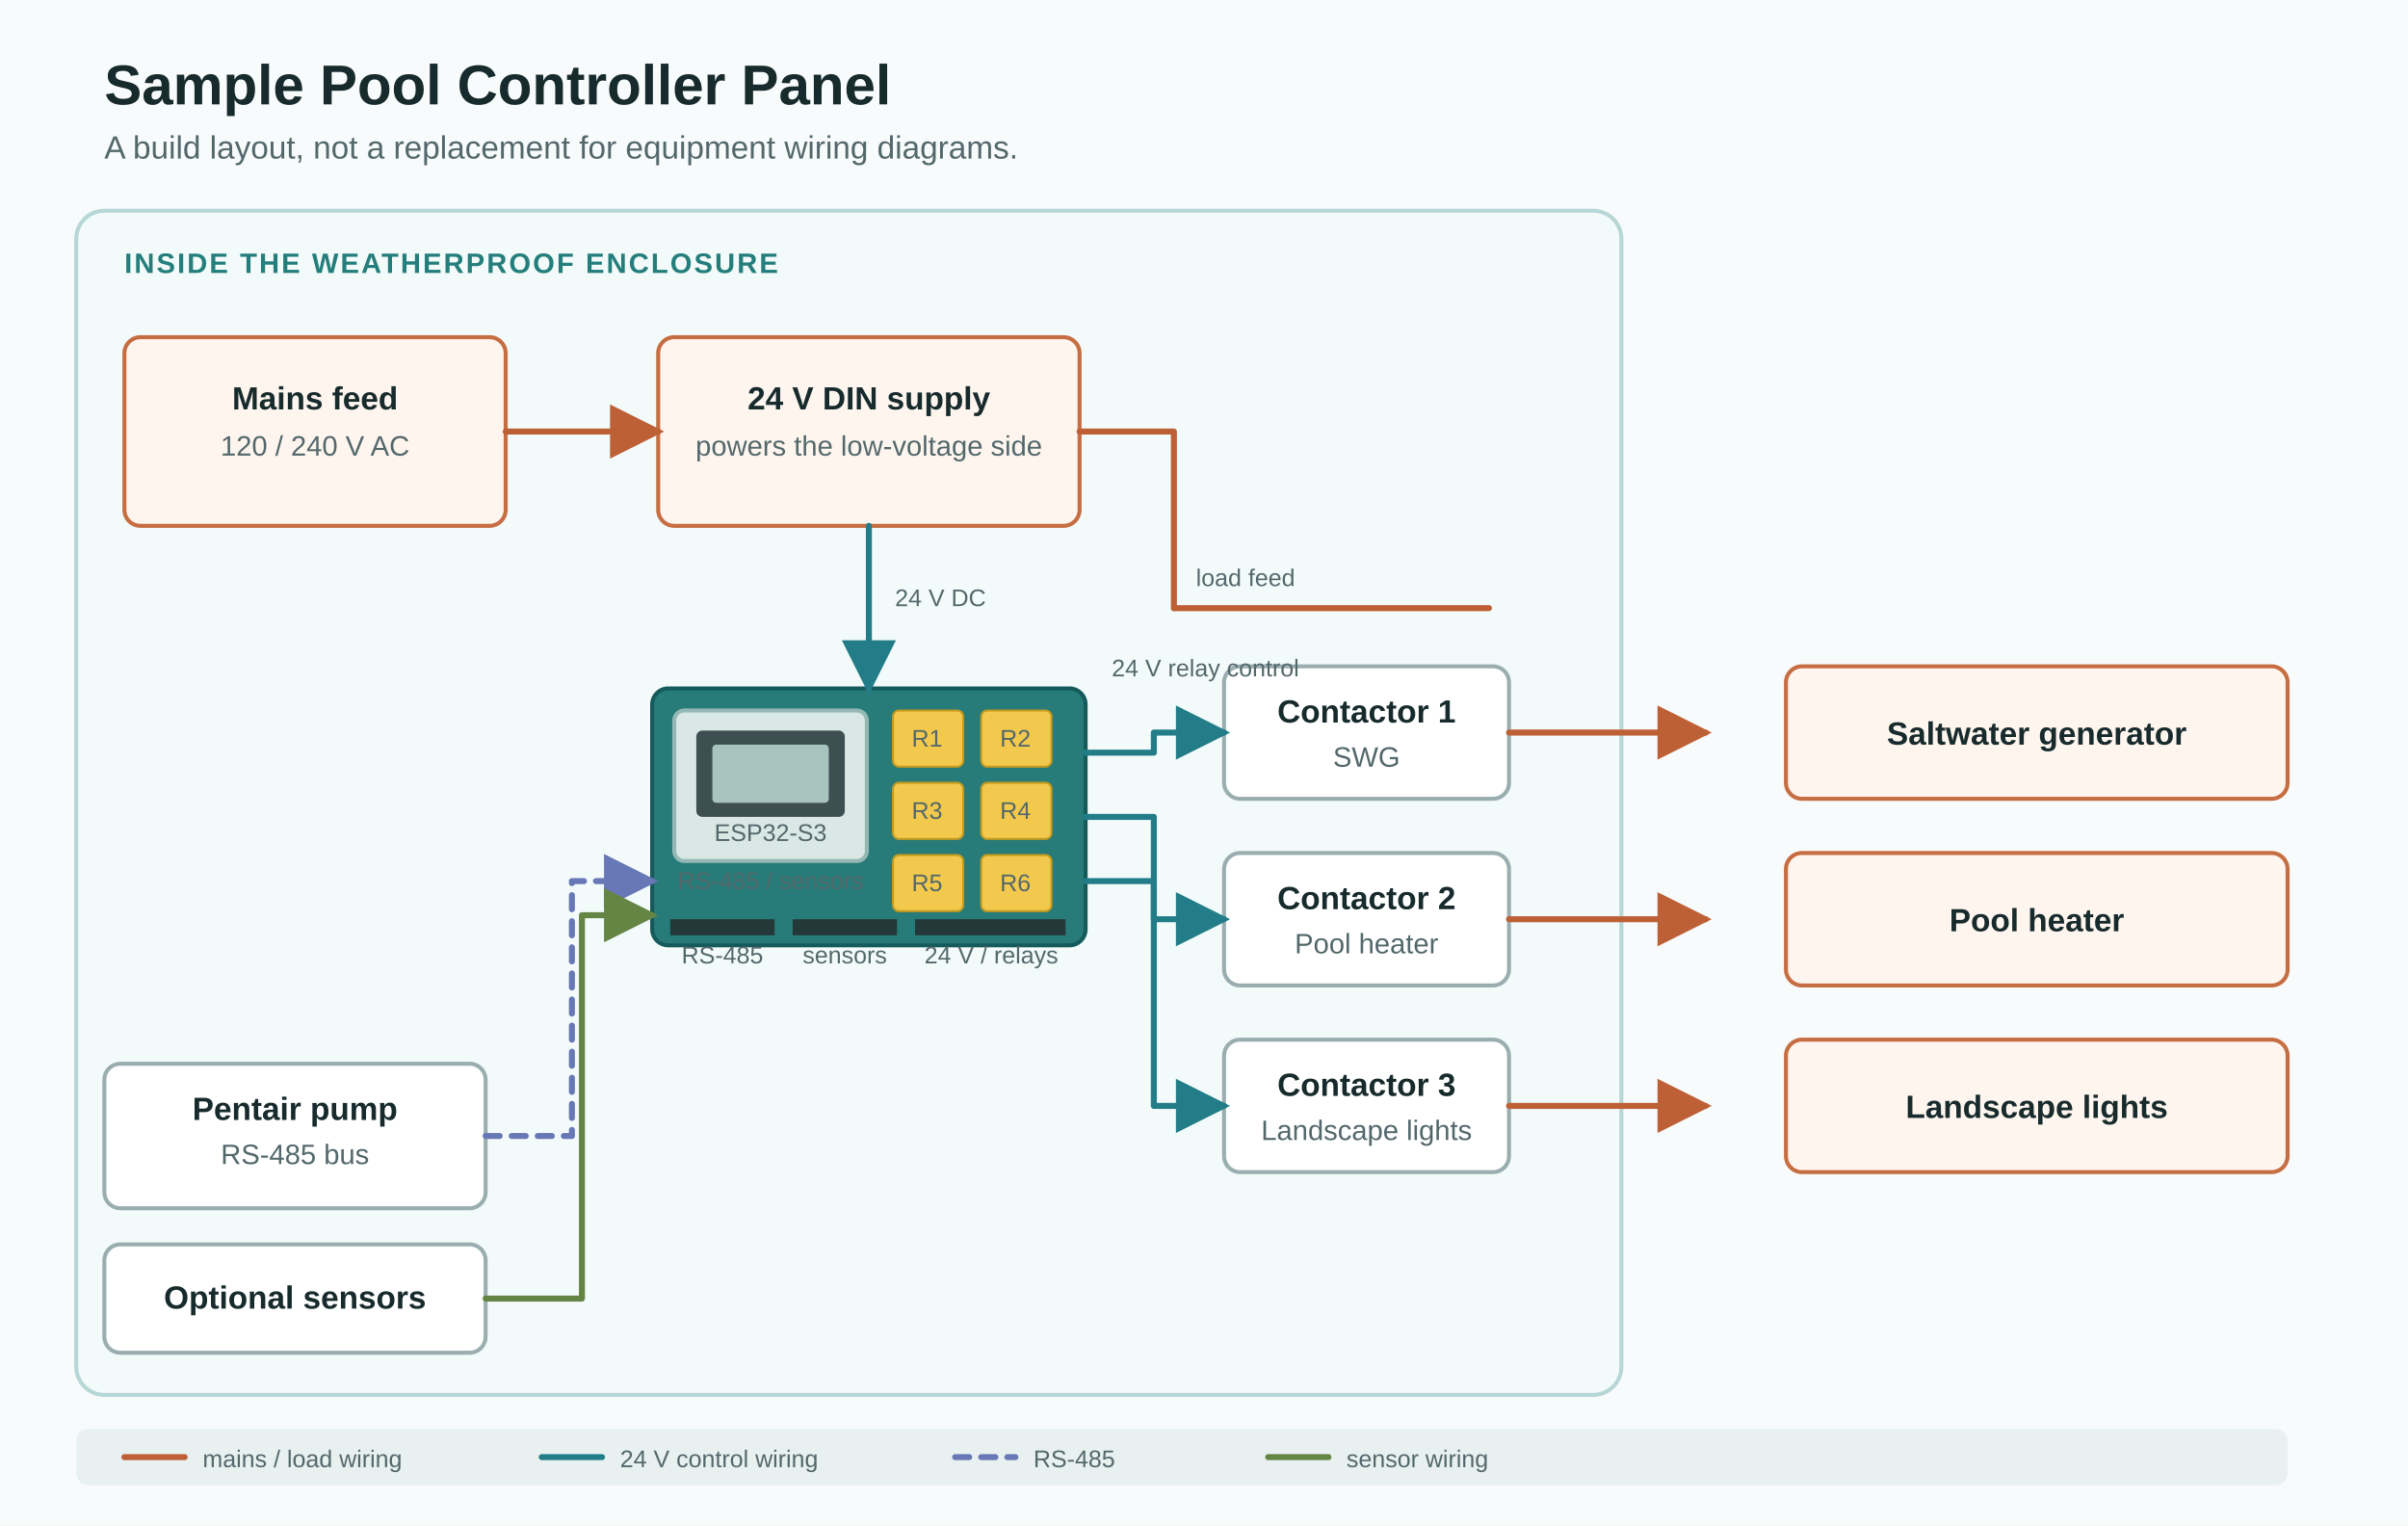
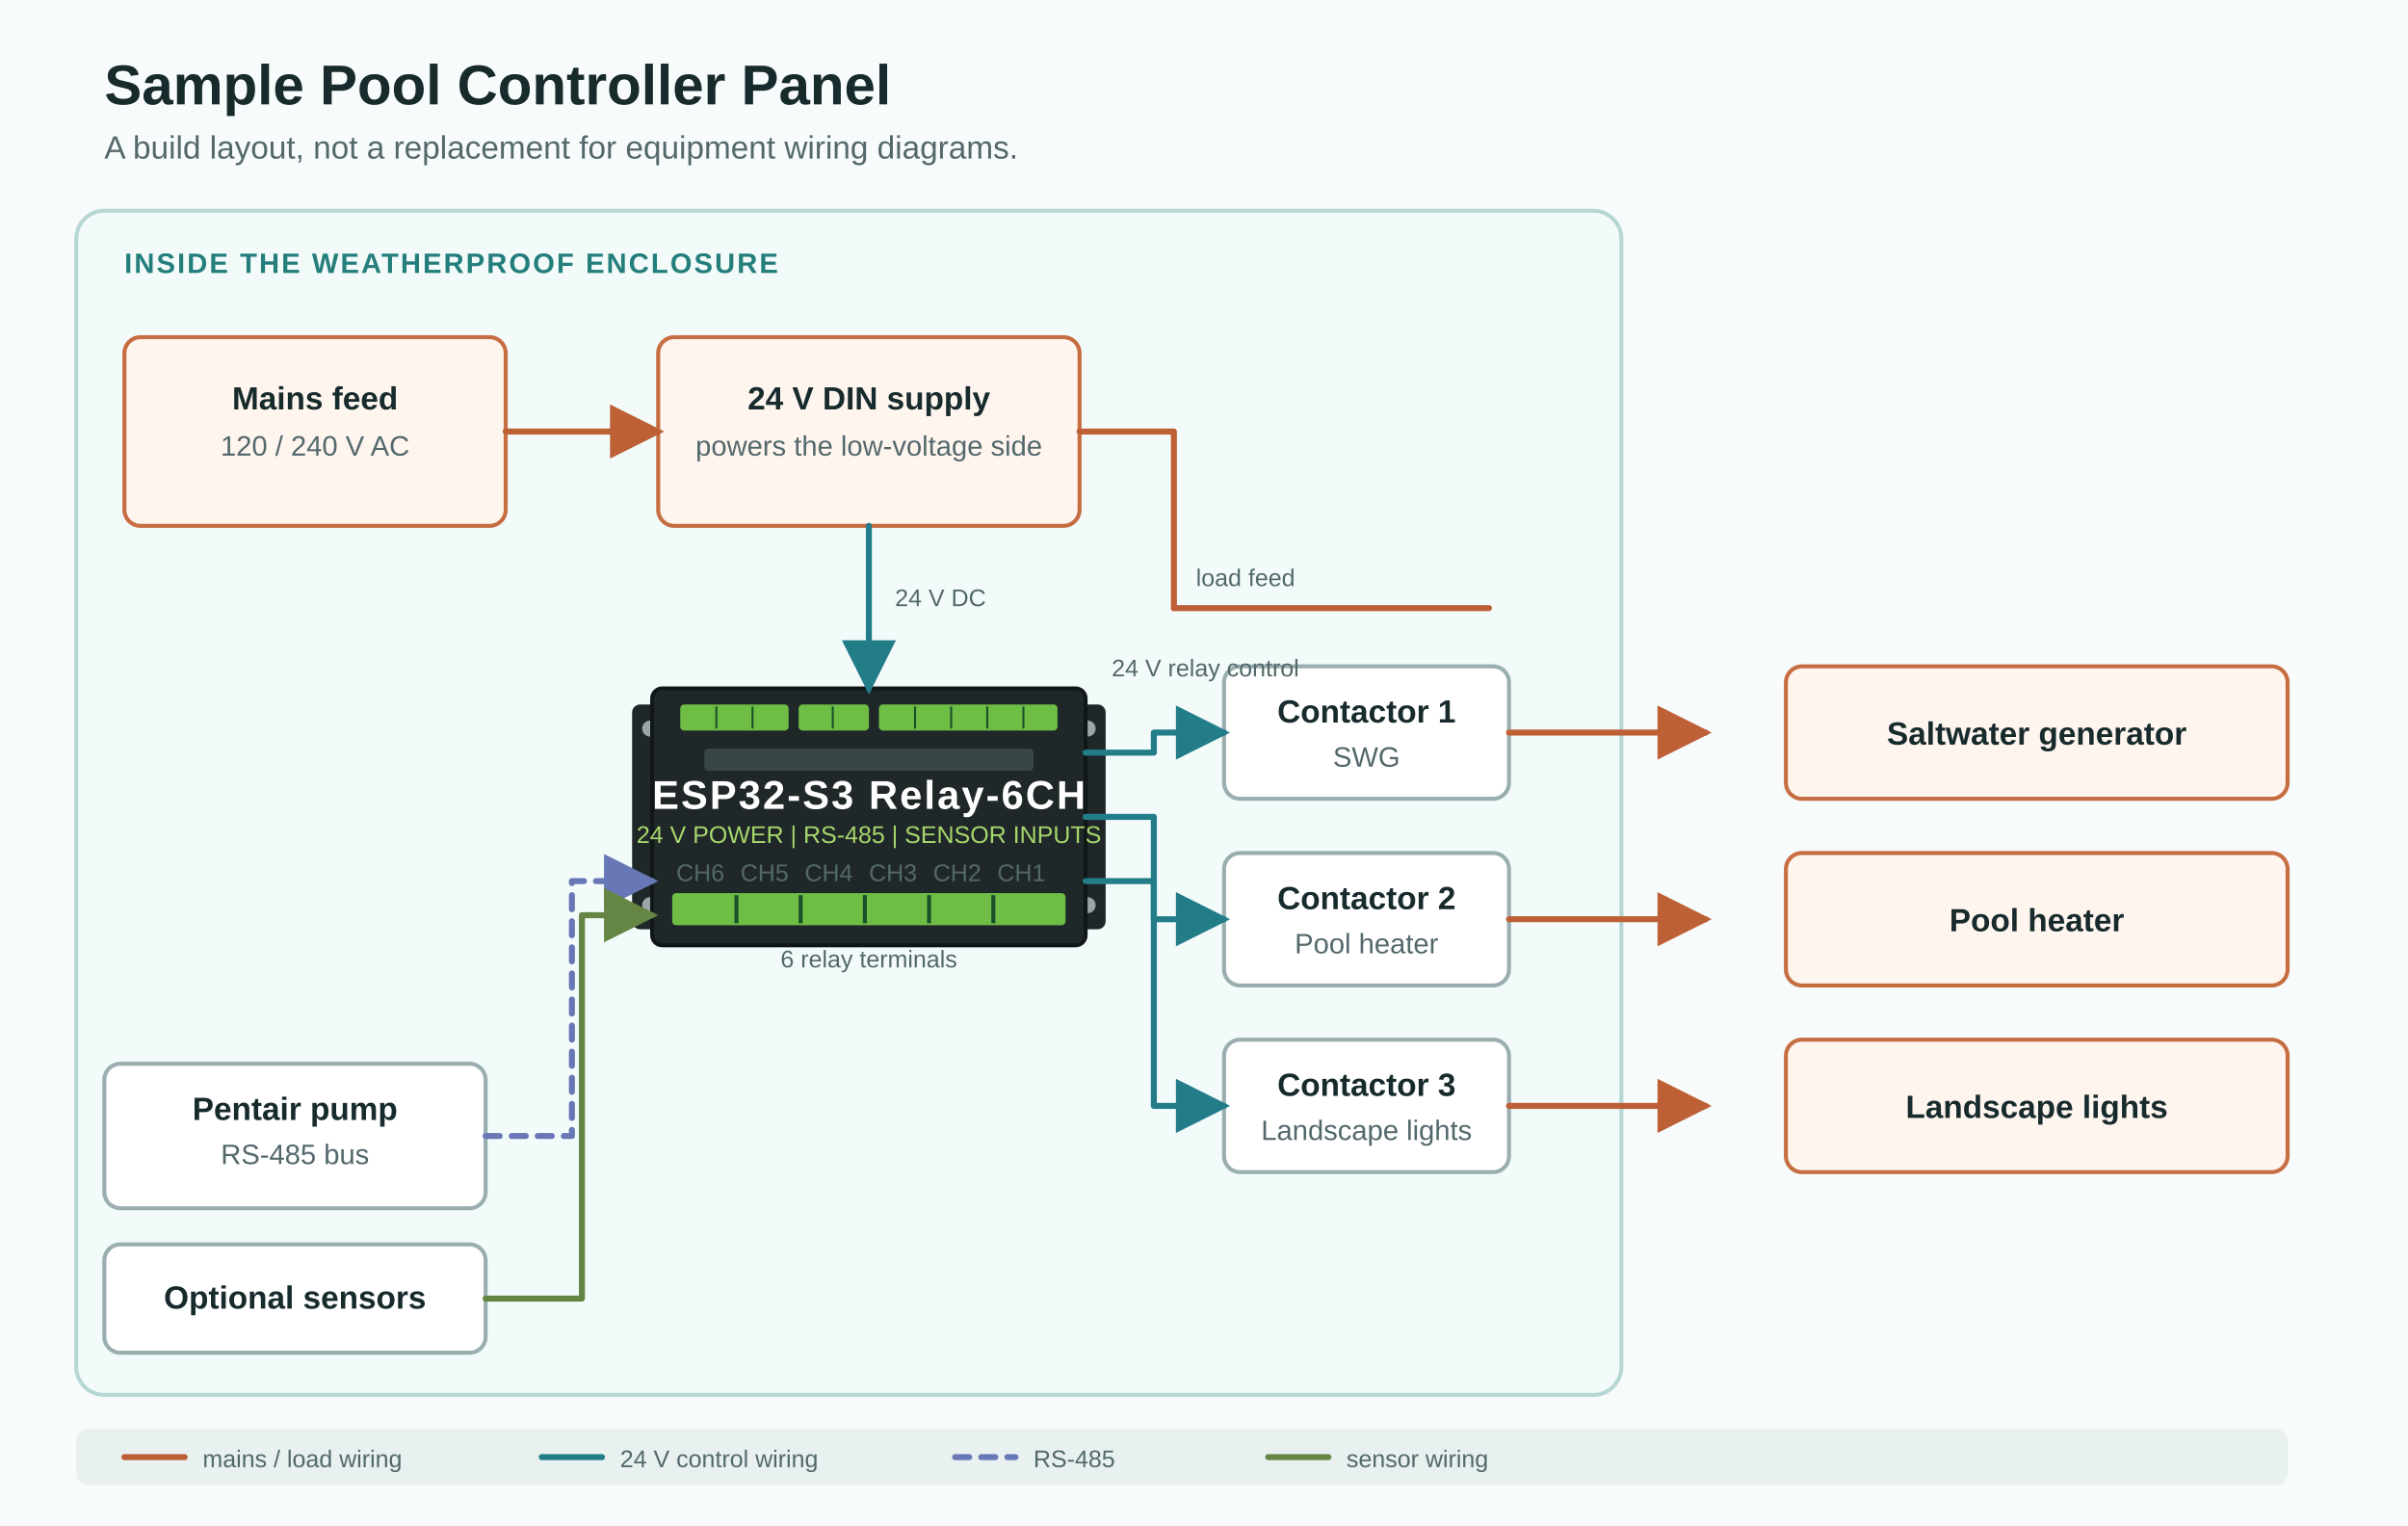
<svg xmlns="http://www.w3.org/2000/svg" width="1200" height="760" viewBox="0 0 1200 760" role="img" aria-labelledby="title desc">
  <style>
    .title { font: 700 28px Arial, sans-serif; fill: #172a2c; }
    .subtitle { font: 16px Arial, sans-serif; fill: #53686b; }
    .zone { font: 700 14px Arial, sans-serif; letter-spacing: 1px; }
    .label { font: 700 16px Arial, sans-serif; fill: #172a2c; }
    .small { font: 14px Arial, sans-serif; fill: #53686b; }
    .tiny { font: 12px Arial, sans-serif; fill: #53686b; }
    .box { fill: #ffffff; stroke: #9aaeb0; stroke-width: 2; rx: 8; }
    .low-box { fill: #eef8f7; stroke: #4b9b98; stroke-width: 2; rx: 8; }
    .mains-box { fill: #fff5ef; stroke: #c66d42; stroke-width: 2; rx: 8; }
    .wire-low { fill: none; stroke: #227d89; stroke-width: 3; stroke-linecap: round; stroke-linejoin: round; }
    .wire-mains { fill: none; stroke: #be6036; stroke-width: 3; stroke-linecap: round; stroke-linejoin: round; }
    .wire-data { fill: none; stroke: #6877b6; stroke-width: 3; stroke-linecap: round; stroke-linejoin: round; stroke-dasharray: 7 6; }
    .wire-sensor { fill: none; stroke: #648543; stroke-width: 3; stroke-linecap: round; stroke-linejoin: round; }
  </style>
  <defs>
    <marker id="arrow-low" markerWidth="9" markerHeight="9" refX="8" refY="4.5" orient="auto">
      <path d="M0,0 L9,4.5 L0,9 Z" fill="#227d89" />
    </marker>
    <marker id="arrow-mains" markerWidth="9" markerHeight="9" refX="8" refY="4.5" orient="auto">
      <path d="M0,0 L9,4.5 L0,9 Z" fill="#be6036" />
    </marker>
    <marker id="arrow-data" markerWidth="9" markerHeight="9" refX="8" refY="4.5" orient="auto">
      <path d="M0,0 L9,4.5 L0,9 Z" fill="#6877b6" />
    </marker>
    <marker id="arrow-sensor" markerWidth="9" markerHeight="9" refX="8" refY="4.5" orient="auto">
      <path d="M0,0 L9,4.5 L0,9 Z" fill="#648543" />
    </marker>
  </defs>
  <rect width="1200" height="760" fill="#f8fbfb" />
  <text x="52" y="52" class="title">Sample Pool Controller Panel</text>
  <text x="52" y="79" class="subtitle">A build layout, not a replacement for equipment wiring diagrams.</text>
  <rect x="38" y="105" width="770" height="590" rx="14" fill="#f3fbfa" stroke="#b6d7d5" stroke-width="2" />
  <text x="62" y="136" class="zone" fill="#247e7b">INSIDE THE WEATHERPROOF ENCLOSURE</text>
  <rect x="62" y="168" width="190" height="94" class="mains-box" />
  <text x="157" y="204" text-anchor="middle" class="label">Mains feed</text>
  <text x="157" y="227" text-anchor="middle" class="small">120 / 240 V AC</text>
  <rect x="328" y="168" width="210" height="94" class="mains-box" />
  <text x="433" y="204" text-anchor="middle" class="label">24 V DIN supply</text>
  <text x="433" y="227" text-anchor="middle" class="small">powers the low-voltage side</text>
  <path d="M252 215 H328" class="wire-mains" marker-end="url(#arrow-mains)" />
-   <rect x="325" y="343" width="216" height="128" rx="8" fill="#277b78" stroke="#155b5b" stroke-width="2" />
-   <rect x="336" y="354" width="96" height="75" rx="5" fill="#d9e7e5" stroke="#94b8b4" stroke-width="2" />
-   <rect x="347" y="364" width="74" height="43" rx="3" fill="#3e4f52" />
-   <rect x="355" y="371" width="58" height="29" rx="2" fill="#a9c4be" />
-   <text x="384" y="419" text-anchor="middle" class="tiny">ESP32-S3</text>
-   <text x="384" y="443" text-anchor="middle" class="tiny" fill="#ffffff">RS-485 / sensors</text>
-   <rect x="445" y="354" width="35" height="28" rx="3" fill="#f2c94c" stroke="#c49a1e" stroke-width="1" />
-   <rect x="489" y="354" width="35" height="28" rx="3" fill="#f2c94c" stroke="#c49a1e" stroke-width="1" />
-   <rect x="445" y="390" width="35" height="28" rx="3" fill="#f2c94c" stroke="#c49a1e" stroke-width="1" />
-   <rect x="489" y="390" width="35" height="28" rx="3" fill="#f2c94c" stroke="#c49a1e" stroke-width="1" />
-   <rect x="445" y="426" width="35" height="28" rx="3" fill="#f2c94c" stroke="#c49a1e" stroke-width="1" />
-   <rect x="489" y="426" width="35" height="28" rx="3" fill="#f2c94c" stroke="#c49a1e" stroke-width="1" />
-   <text x="462" y="372" text-anchor="middle" class="tiny">R1</text>
-   <text x="506" y="372" text-anchor="middle" class="tiny">R2</text>
-   <text x="462" y="408" text-anchor="middle" class="tiny">R3</text>
-   <text x="506" y="408" text-anchor="middle" class="tiny">R4</text>
-   <text x="462" y="444" text-anchor="middle" class="tiny">R5</text>
-   <text x="506" y="444" text-anchor="middle" class="tiny">R6</text>
-   <rect x="334" y="458" width="52" height="8" fill="#24383a" />
-   <rect x="395" y="458" width="52" height="8" fill="#24383a" />
-   <rect x="456" y="458" width="75" height="8" fill="#24383a" />
-   <text x="360" y="480" text-anchor="middle" class="tiny">RS-485</text>
-   <text x="421" y="480" text-anchor="middle" class="tiny">sensors</text>
-   <text x="494" y="480" text-anchor="middle" class="tiny">24 V / relays</text>
+   <rect x="315" y="351" width="18" height="112" rx="4" fill="#202729" />
+   <rect x="533" y="351" width="18" height="112" rx="4" fill="#202729" />
+   <circle cx="324" cy="363" r="4" fill="#9da6a7" />
+   <circle cx="542" cy="363" r="4" fill="#9da6a7" />
+   <circle cx="324" cy="451" r="4" fill="#9da6a7" />
+   <circle cx="542" cy="451" r="4" fill="#9da6a7" />
+   <rect x="325" y="343" width="216" height="128" rx="5" fill="#202729" stroke="#111718" stroke-width="2" />
+   <rect x="339" y="351" width="54" height="13" rx="2" fill="#6ebe45" />
+   <rect x="398" y="351" width="35" height="13" rx="2" fill="#6ebe45" />
+   <rect x="438" y="351" width="89" height="13" rx="2" fill="#6ebe45" />
+   <line x1="357" y1="352" x2="357" y2="363" stroke="#1b4f2a" stroke-width="1" />
+   <line x1="375" y1="352" x2="375" y2="363" stroke="#1b4f2a" stroke-width="1" />
+   <line x1="415" y1="352" x2="415" y2="363" stroke="#1b4f2a" stroke-width="1" />
+   <line x1="456" y1="352" x2="456" y2="363" stroke="#1b4f2a" stroke-width="1" />
+   <line x1="474" y1="352" x2="474" y2="363" stroke="#1b4f2a" stroke-width="1" />
+   <line x1="492" y1="352" x2="492" y2="363" stroke="#1b4f2a" stroke-width="1" />
+   <line x1="510" y1="352" x2="510" y2="363" stroke="#1b4f2a" stroke-width="1" />
+   <rect x="351" y="373" width="164" height="11" rx="2" fill="#3a4547" />
+   <text x="433" y="403" text-anchor="middle" style="font:700 20px Arial,sans-serif;fill:#ffffff;letter-spacing:1px;">ESP32-S3 Relay-6CH</text>
+   <text x="433" y="420" text-anchor="middle" style="font:12px Arial,sans-serif;fill:#a6d76c;">24 V POWER | RS-485 | SENSOR INPUTS</text>
+   <text x="349" y="439" text-anchor="middle" class="tiny" fill="#ffffff">CH6</text>
+   <text x="381" y="439" text-anchor="middle" class="tiny" fill="#ffffff">CH5</text>
+   <text x="413" y="439" text-anchor="middle" class="tiny" fill="#ffffff">CH4</text>
+   <text x="445" y="439" text-anchor="middle" class="tiny" fill="#ffffff">CH3</text>
+   <text x="477" y="439" text-anchor="middle" class="tiny" fill="#ffffff">CH2</text>
+   <text x="509" y="439" text-anchor="middle" class="tiny" fill="#ffffff">CH1</text>
+   <rect x="335" y="445" width="196" height="16" rx="2" fill="#6ebe45" />
+   <line x1="367" y1="446" x2="367" y2="460" stroke="#1b4f2a" stroke-width="2" />
+   <line x1="399" y1="446" x2="399" y2="460" stroke="#1b4f2a" stroke-width="2" />
+   <line x1="431" y1="446" x2="431" y2="460" stroke="#1b4f2a" stroke-width="2" />
+   <line x1="463" y1="446" x2="463" y2="460" stroke="#1b4f2a" stroke-width="2" />
+   <line x1="495" y1="446" x2="495" y2="460" stroke="#1b4f2a" stroke-width="2" />
+   <text x="433" y="482" text-anchor="middle" class="tiny">6 relay terminals</text>
  <path d="M433 262 V343" class="wire-low" marker-end="url(#arrow-low)" />
  <text x="446" y="302" class="tiny">24 V DC</text>
  <path d="M538 215 H585 V303" class="wire-mains" />
  <path d="M585 303 H742" class="wire-mains" />
  <text x="596" y="292" class="tiny">load feed</text>
  <rect x="610" y="332" width="142" height="66" class="box" />
  <text x="681" y="360" text-anchor="middle" class="label">Contactor 1</text>
  <text x="681" y="382" text-anchor="middle" class="small">SWG</text>
  <rect x="610" y="425" width="142" height="66" class="box" />
  <text x="681" y="453" text-anchor="middle" class="label">Contactor 2</text>
  <text x="681" y="475" text-anchor="middle" class="small">Pool heater</text>
  <rect x="610" y="518" width="142" height="66" class="box" />
  <text x="681" y="546" text-anchor="middle" class="label">Contactor 3</text>
  <text x="681" y="568" text-anchor="middle" class="small">Landscape lights</text>
  <path d="M541 375 H575 V365 H610" class="wire-low" marker-end="url(#arrow-low)" />
  <path d="M541 407 H575 V458 H610" class="wire-low" marker-end="url(#arrow-low)" />
  <path d="M541 439 H575 V551 H610" class="wire-low" marker-end="url(#arrow-low)" />
  <text x="554" y="337" class="tiny">24 V relay control</text>
  <path d="M752 365 H850" class="wire-mains" marker-end="url(#arrow-mains)" />
  <path d="M752 458 H850" class="wire-mains" marker-end="url(#arrow-mains)" />
  <path d="M752 551 H850" class="wire-mains" marker-end="url(#arrow-mains)" />
  <rect x="890" y="332" width="250" height="66" class="mains-box" />
  <text x="1015" y="371" text-anchor="middle" class="label">Saltwater generator</text>
  <rect x="890" y="425" width="250" height="66" class="mains-box" />
  <text x="1015" y="464" text-anchor="middle" class="label">Pool heater</text>
  <rect x="890" y="518" width="250" height="66" class="mains-box" />
  <text x="1015" y="557" text-anchor="middle" class="label">Landscape lights</text>
  <rect x="52" y="530" width="190" height="72" class="box" />
  <text x="147" y="558" text-anchor="middle" class="label">Pentair pump</text>
  <text x="147" y="580" text-anchor="middle" class="small">RS-485 bus</text>
  <path d="M242 566 H285 V439 H325" class="wire-data" marker-end="url(#arrow-data)" />
  <rect x="52" y="620" width="190" height="54" class="box" />
  <text x="147" y="652" text-anchor="middle" class="label">Optional sensors</text>
  <path d="M242 647 H290 V456 H325" class="wire-sensor" marker-end="url(#arrow-sensor)" />
  <rect x="38" y="712" width="1102" height="28" rx="6" fill="#e8f0f0" />
  <line x1="62" y1="726" x2="92" y2="726" class="wire-mains" />
  <text x="101" y="731" class="tiny">mains / load wiring</text>
  <line x1="270" y1="726" x2="300" y2="726" class="wire-low" />
  <text x="309" y="731" class="tiny">24 V control wiring</text>
  <line x1="476" y1="726" x2="506" y2="726" class="wire-data" />
  <text x="515" y="731" class="tiny">RS-485</text>
  <line x1="632" y1="726" x2="662" y2="726" class="wire-sensor" />
  <text x="671" y="731" class="tiny">sensor wiring</text>
</svg>
